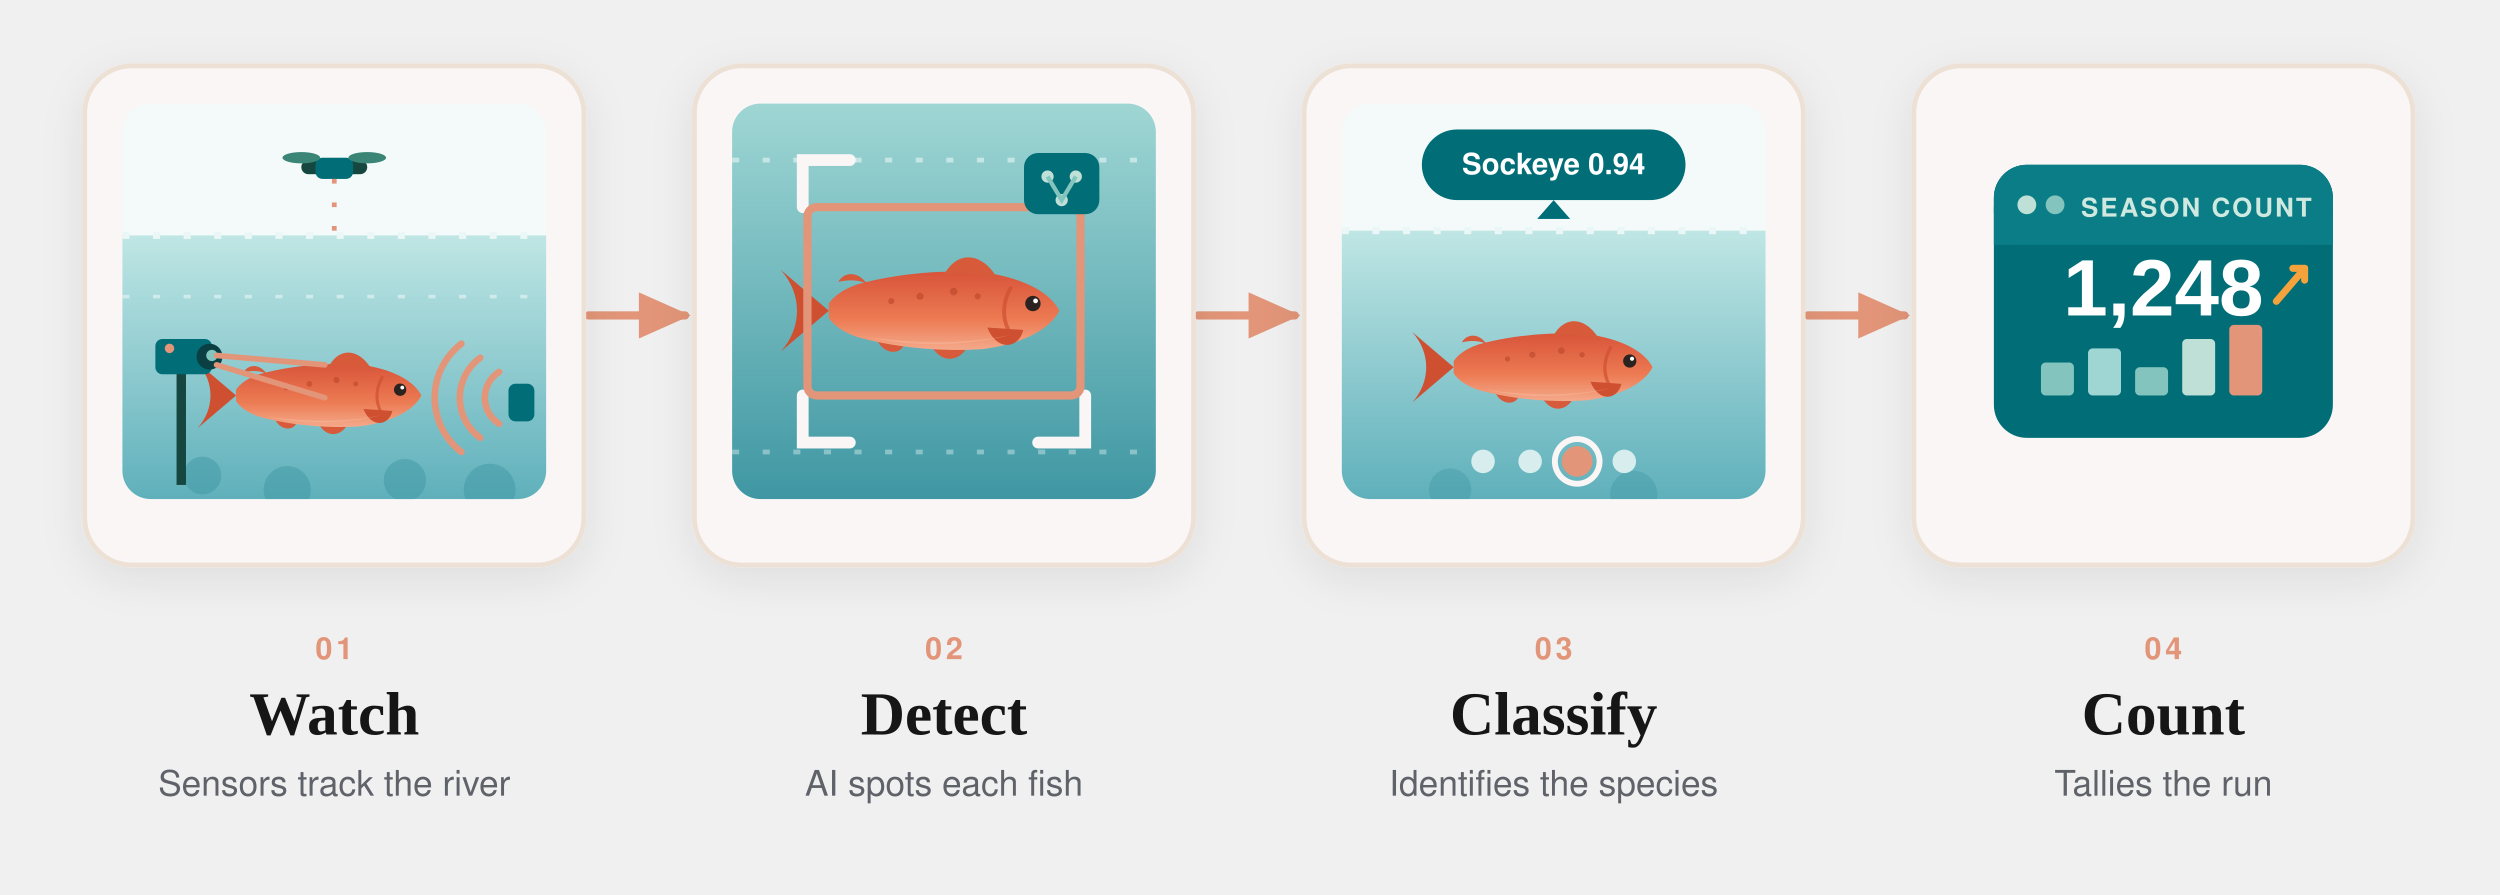
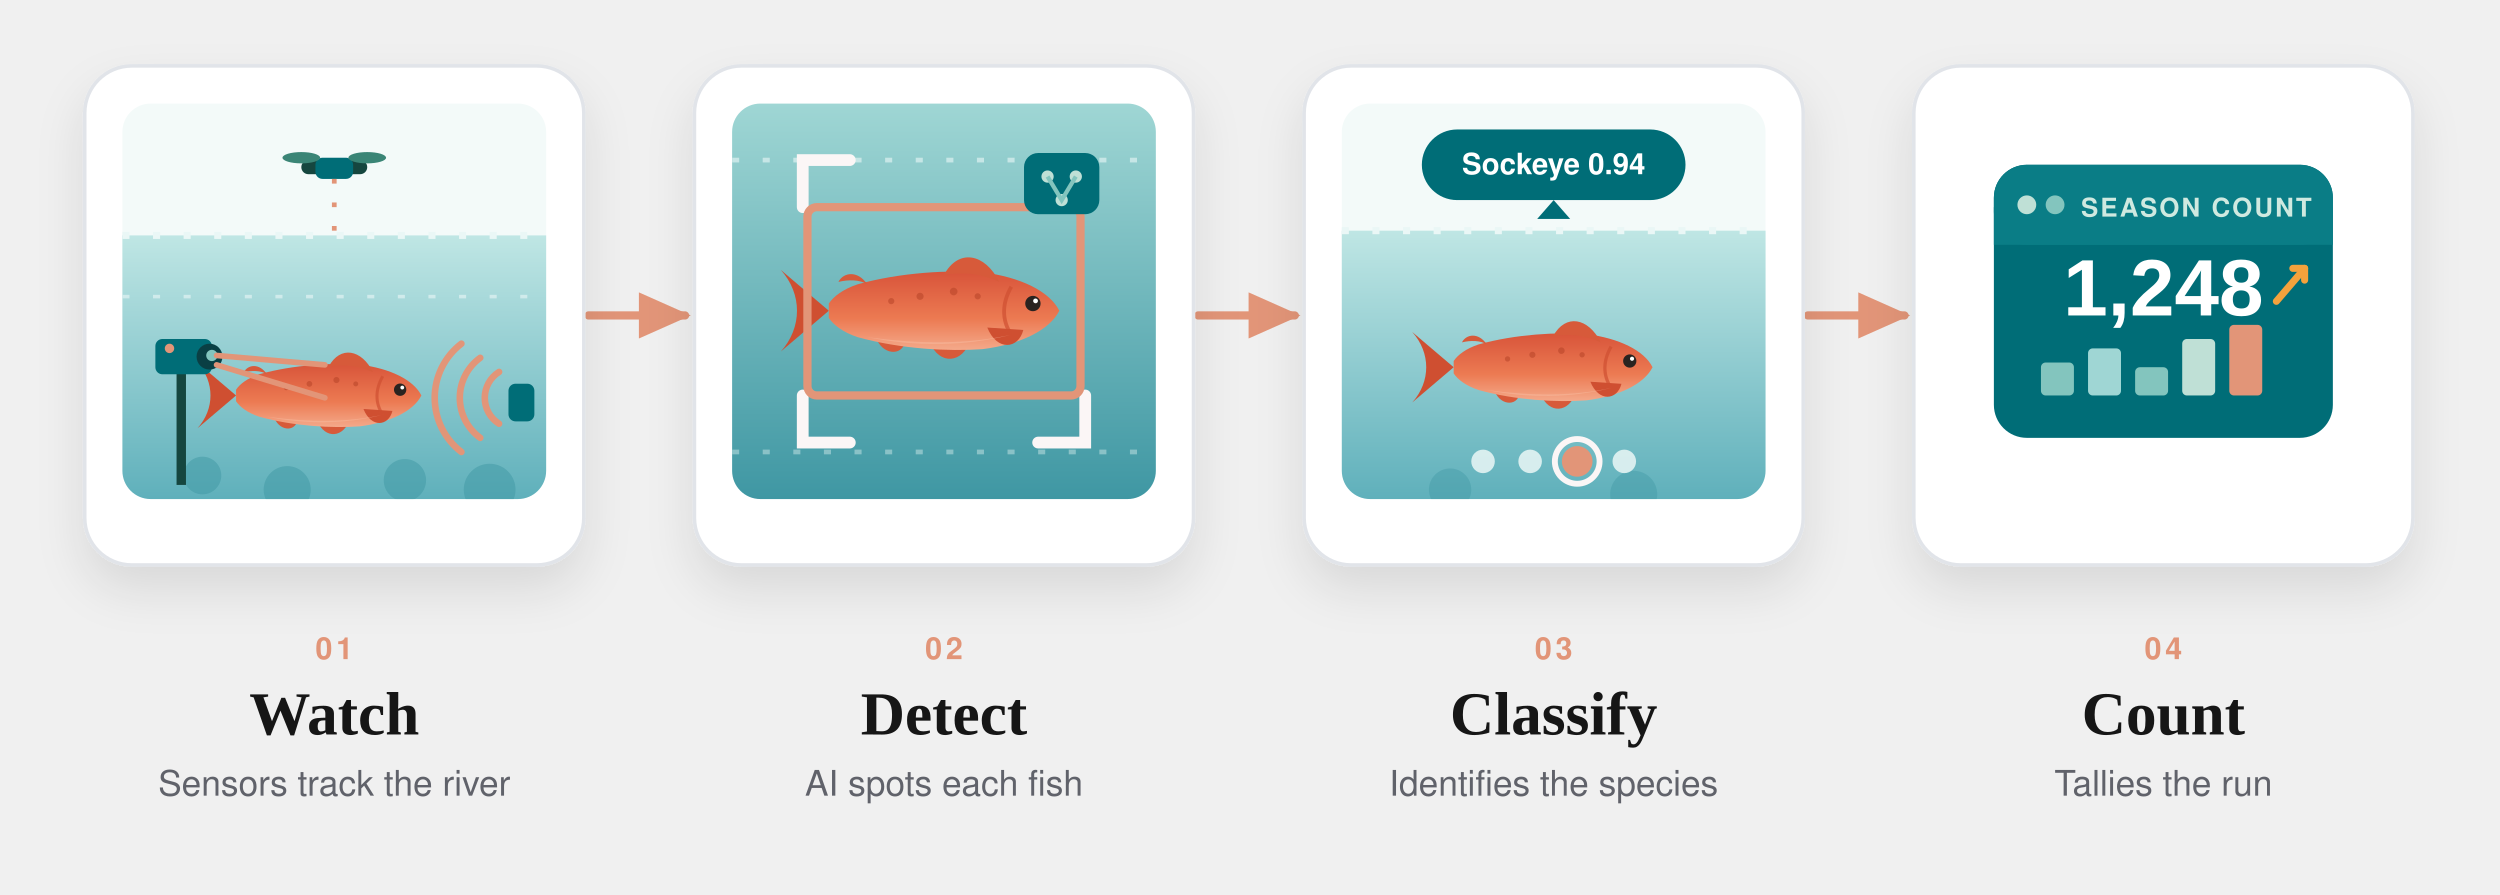
<svg xmlns="http://www.w3.org/2000/svg" viewBox="0 0 1062 380" font-family="Mulish, Helvetica, Arial, sans-serif">
  <defs>
    <linearGradient id="water" x1="0" y1="0" x2="0" y2="1">
      <stop offset="0%" stop-color="#bfe6e4" />
      <stop offset="100%" stop-color="#5fb0bb" />
    </linearGradient>
    <linearGradient id="waterdeep" x1="0" y1="0" x2="0" y2="1">
      <stop offset="0%" stop-color="#9fd6d4" />
      <stop offset="100%" stop-color="#3f97a3" />
    </linearGradient>
    <linearGradient id="salmong" x1="0" y1="0" x2="0" y2="1">
      <stop offset="0%" stop-color="#d8543a" />
      <stop offset="60%" stop-color="#ec7a52" />
      <stop offset="100%" stop-color="#f4a98a" />
    </linearGradient>
    <marker id="arrow" viewBox="0 0 10 10" refX="8" refY="5" markerWidth="7" markerHeight="7" orient="auto-start-reverse">
      <path d="M0 1 L9 5 L0 9 Z" fill="#e29578" />
    </marker>
    <filter id="cardshadow" x="-20%" y="-20%" width="140%" height="150%">
-       <feDropShadow dx="0" dy="5" stdDeviation="9" flood-color="#1c2b28" flood-opacity="0.08" />
+       <feDropShadow dx="0" dy="10" stdDeviation="10" flood-color="#000000" flood-opacity="0.10" />
    </filter>
    <style>
    .title { font-family: Newsreader, Georgia, 'Times New Roman', serif; font-size: 26px; font-weight: 600; fill: #161616; }
    .desc  { font-size: 15px; fill: #60626a; }
    .step  { font-size: 13px; font-weight: 700; letter-spacing: 0.12em; fill: #e29578; }
    .pill  { font-size: 12.5px; font-weight: 700; fill: #fff; }
    .swim  { transform-box: fill-box; transform-origin: 50% 50%; animation: swim 3.2s ease-in-out infinite; }
    .swim.b{ animation-duration: 3.8s; animation-delay: -1.4s; }
    .ray   { animation: pulse 2.4s ease-in-out infinite; } .ray.r2 { animation-delay: -0.9s; }
    .wave  { animation: pulse 2.1s ease-in-out infinite; } .wave.w2 { animation-delay: -0.7s; } .wave.w3 { animation-delay: -1.4s; }
    .flow  { stroke-dasharray: 2 8; animation: flow 0.9s linear infinite; }
    .box   { animation: boxpulse 2.2s ease-in-out infinite; }
    .shimmer { stroke-dasharray: 3 10; animation: flow 1.6s linear infinite; }
    .rotor { transform-box: fill-box; transform-origin: 50% 50%; animation: spin 0.5s linear infinite; }
    .count { animation: nudge 3s ease-in-out infinite; }
    @keyframes swim { 0%,100%{transform:translateX(0) rotate(0deg)} 50%{transform:translateX(6px) rotate(-2deg)} }
    @keyframes pulse { 0%,100%{opacity:0.2} 50%{opacity:1} }
    @keyframes flow { to { stroke-dashoffset: -20; } }
    @keyframes boxpulse { 0%,100%{opacity:0.6} 50%{opacity:1} }
    @keyframes spin { to { transform: scaleX(0.2); } }
    @keyframes nudge { 0%,100%{transform:translateY(0)} 50%{transform:translateY(-3px)} }
    @media (prefers-reduced-motion: reduce) { * { animation: none !important; } }
  </style>
    <g id="salmon">
      <path d="M-46 0 L-66 -17 C -57 -7 -57 7 -66 17 Z" fill="#cf4f31" />
      <path d="M-4 13 C 0 23 10 22 13 12 Z" fill="#d75a3a" />
      <path d="M-26 12 C -23 19 -14 19 -14 11 Z" fill="#d75a3a" />
      <path d="M50 0 C 46 -8 34 -14 18 -16 C 4 -17 -16 -16 -34 -11 C -40 -9 -44 -6 -46 -3 L-46 3 C -44 6 -40 9 -34 11 C -16 16 4 17 18 16 C 34 14 46 8 50 0 Z" fill="url(#salmong)" />
      <path d="M20 7 C 24 17 33 16 35 8 Z" fill="#cf4f31" />
      <path d="M2 -15 C 8 -26 19 -24 25 -12 C 16 -16 9 -16 2 -15 Z" fill="#d75a3a" />
      <path d="M-30 -11 C -34 -17 -40 -16 -42 -12 C -38 -13 -33 -13 -30 -11 Z" fill="#d75a3a" />
      <path d="M-30 11 C -10 15 10 15 30 10 C 12 14 -8 14 -30 11 Z" fill="#f7b89c" opacity="0.55" />
      <g fill="#b23f24" opacity="0.5">
        <circle cx="6" cy="-8" r="1.6" />
        <circle cx="-8" cy="-6" r="1.5" />
        <circle cx="-20" cy="-4" r="1.3" />
        <circle cx="16" cy="-6" r="1.3" />
      </g>
      <path d="M30 -10 C 26 -3 26 4 30 10" stroke="#cf4f31" stroke-width="1.6" fill="none" opacity="0.7" />
      <circle cx="39" cy="-3" r="3.2" fill="#2a2320" />
      <circle cx="40.1" cy="-4.1" r="1" fill="#fff" />
    </g>
  </defs>
  <g stroke="#e29578" stroke-width="3.5" fill="none" stroke-linecap="round">
    <line x1="250" y1="134" x2="291" y2="134" marker-end="url(#arrow)" />
    <line x1="509" y1="134" x2="550" y2="134" marker-end="url(#arrow)" />
    <line x1="768" y1="134" x2="809" y2="134" marker-end="url(#arrow)" />
  </g>
-   <rect x="36" y="28" width="212" height="212" rx="20" fill="#fbf6f6" stroke="#ede0d4" stroke-width="2" filter="url(#cardshadow)" />
+   <rect x="36" y="28" width="212" height="212" rx="20" fill="#ffffff" stroke="#e1e4e9" stroke-width="1.5" filter="url(#cardshadow)" />
  <g transform="translate(142,128)">
    <clipPath id="c1">
      <rect x="-90" y="-84" width="180" height="168" rx="12" />
    </clipPath>
    <g clip-path="url(#c1)">
      <rect x="-90" y="-84" width="180" height="168" fill="#f3faf9" />
      <rect x="-90" y="-28" width="180" height="112" fill="url(#water)" />
      <path class="shimmer" d="M-90 -28 L90 -28" stroke="#eaf7f6" stroke-width="3" fill="none" />
      <path class="shimmer" d="M-90 -2 L90 -2" stroke="#ffffff" stroke-width="1.5" fill="none" opacity="0.45" />
      <g fill="#3f97a3" opacity="0.5">
        <circle cx="-56" cy="74" r="8" />
        <circle cx="-20" cy="80" r="10" />
        <circle cx="30" cy="76" r="9" />
        <circle cx="66" cy="80" r="11" />
      </g>
      <g transform="translate(-4,40) scale(0.82)">
        <g class="swim">
          <use href="#salmon" />
        </g>
      </g>
      <g transform="translate(0,-58)">
        <rect x="-14" y="-2" width="28" height="6" rx="3" fill="#15463f" />
        <rect x="-8" y="-3" width="16" height="9" rx="3" fill="#006d77" />
        <ellipse class="rotor" cx="-14" cy="-3" rx="8" ry="2.4" fill="#3a8576" />
        <ellipse class="rotor" cx="14" cy="-3" rx="8" ry="2.4" fill="#3a8576" />
        <path class="flow" d="M0 6 L0 34" stroke="#e29578" stroke-width="2" fill="none" />
      </g>
      <g transform="translate(-64,30)">
        <rect x="-3" y="0" width="4" height="48" fill="#15463f" />
        <rect x="-12" y="-14" width="24" height="15" rx="3" fill="#006d77" />
        <circle cx="11" cy="-6.5" r="5.5" fill="#0a3f44" />
        <circle cx="12" cy="-7" r="2.4" fill="#83c5be" />
        <circle cx="-6" cy="-10" r="2" fill="#e29578" />
      </g>
      <g stroke="#e29578" stroke-width="2.4" stroke-linecap="round" transform="translate(-50,23)">
        <path class="ray r1" d="M0 0 L46 4" />
        <path class="ray r2" d="M0 4 L46 18" />
      </g>
      <g transform="translate(74,40)">
        <rect x="0" y="-5" width="11" height="16" rx="3" fill="#006d77" />
        <g stroke="#e29578" stroke-width="2.8" fill="none" stroke-linecap="round">
          <path class="wave w1" d="M-4 -10 A 13 13 0 0 0 -4 12" />
          <path class="wave w2" d="M-12 -16 A 21 21 0 0 0 -12 18" />
          <path class="wave w3" d="M-20 -22 A 29 29 0 0 0 -20 24" />
        </g>
      </g>
    </g>
  </g>
  <text class="step" x="142" y="280" text-anchor="middle">01</text>
  <text class="title" x="142" y="312" text-anchor="middle">Watch</text>
  <text class="desc" x="142" y="338" text-anchor="middle">Sensors track the river</text>
-   <rect x="295" y="28" width="212" height="212" rx="20" fill="#fbf6f6" stroke="#ede0d4" stroke-width="2" filter="url(#cardshadow)" />
+   <rect x="295" y="28" width="212" height="212" rx="20" fill="#ffffff" stroke="#e1e4e9" stroke-width="1.5" filter="url(#cardshadow)" />
  <g transform="translate(401,128)">
    <clipPath id="c2">
      <rect x="-90" y="-84" width="180" height="168" rx="12" />
    </clipPath>
    <g clip-path="url(#c2)">
      <rect x="-90" y="-84" width="180" height="168" fill="url(#waterdeep)" />
      <path class="shimmer" d="M-90 -60 L90 -60" stroke="#eaf7f6" stroke-width="2" fill="none" opacity="0.6" />
      <path class="shimmer" d="M-90 64 L90 64" stroke="#eaf7f6" stroke-width="2" fill="none" opacity="0.4" />
      <g transform="translate(-2,4) scale(1.02)">
        <g class="swim">
          <use href="#salmon" />
        </g>
      </g>
    </g>
    <g stroke="#fbf6f6" stroke-width="5" fill="none" stroke-linecap="round">
      <path d="M-60 -40 L-60 -60 L-40 -60" />
      <path d="M40 -60 L60 -60 L60 -40" />
      <path d="M-60 40 L-60 60 L-40 60" />
      <path d="M40 60 L60 60 L60 40" />
    </g>
    <rect class="box" x="-58" y="-40" width="116" height="80" rx="4" fill="none" stroke="#e29578" stroke-width="3.5" />
    <g transform="translate(50,-50)">
      <rect x="-16" y="-13" width="32" height="26" rx="6" fill="#006d77" />
      <circle cx="-6" cy="-3" r="2.6" fill="#bfe0d6" />
      <circle cx="6" cy="-3" r="2.6" fill="#bfe0d6" />
      <circle cx="0" cy="7" r="2.6" fill="#bfe0d6" />
      <path d="M-6 -3 L0 7 L6 -3" stroke="#83c5be" stroke-width="1.8" fill="none" />
    </g>
  </g>
  <text class="step" x="401" y="280" text-anchor="middle">02</text>
  <text class="title" x="401" y="312" text-anchor="middle">Detect</text>
  <text class="desc" x="401" y="338" text-anchor="middle">AI spots each fish</text>
-   <rect x="554" y="28" width="212" height="212" rx="20" fill="#fbf6f6" stroke="#ede0d4" stroke-width="2" filter="url(#cardshadow)" />
+   <rect x="554" y="28" width="212" height="212" rx="20" fill="#ffffff" stroke="#e1e4e9" stroke-width="1.5" filter="url(#cardshadow)" />
  <g transform="translate(660,128)">
    <clipPath id="c3">
      <rect x="-90" y="-84" width="180" height="168" rx="12" />
    </clipPath>
    <g clip-path="url(#c3)">
      <rect x="-90" y="-84" width="180" height="168" fill="#f3faf9" />
      <rect x="-90" y="-30" width="180" height="114" fill="url(#water)" />
      <path class="shimmer" d="M-90 -30 L90 -30" stroke="#eaf7f6" stroke-width="3" fill="none" />
      <g fill="#3f97a3" opacity="0.4">
        <circle cx="-44" cy="80" r="9" />
        <circle cx="34" cy="82" r="10" />
      </g>
      <g transform="translate(-2,28) scale(0.88)">
        <g class="swim b">
          <use href="#salmon" />
        </g>
      </g>
    </g>
    <g transform="translate(0,68)">
      <g fill="#eaf7f6" opacity="0.85">
        <circle cx="-30" cy="0" r="5" />
        <circle cx="-10" cy="0" r="5" />
        <circle cx="30" cy="0" r="5" />
      </g>
      <circle cx="10" cy="0" r="6.5" fill="#e29578" />
      <circle cx="10" cy="0" r="9.5" fill="none" stroke="#fbf6f6" stroke-width="2.5" />
    </g>
    <g transform="translate(0,-58)">
      <rect x="-56" y="-15" width="112" height="30" rx="15" fill="#006d77" />
      <path d="M0 15 L-7 23 L7 23 Z" fill="#006d77" />
      <text class="pill" x="0" y="4" text-anchor="middle">Sockeye 0.94</text>
    </g>
  </g>
  <text class="step" x="660" y="280" text-anchor="middle">03</text>
  <text class="title" x="660" y="312" text-anchor="middle">Classify</text>
  <text class="desc" x="660" y="338" text-anchor="middle">Identifies the species</text>
-   <rect x="813" y="28" width="212" height="212" rx="20" fill="#fbf6f6" stroke="#ede0d4" stroke-width="2" filter="url(#cardshadow)" />
+   <rect x="813" y="28" width="212" height="212" rx="20" fill="#ffffff" stroke="#e1e4e9" stroke-width="1.5" filter="url(#cardshadow)" />
  <g transform="translate(919,128)">
    <rect x="-72" y="-58" width="144" height="116" rx="14" fill="#006d77" />
    <rect x="-72" y="-58" width="144" height="34" rx="14" fill="#0a7d86" />
    <rect x="-72" y="-40" width="144" height="16" fill="#0a7d86" />
    <circle cx="-58" cy="-41" r="4" fill="#bfe0d6" />
    <circle cx="-46" cy="-41" r="4" fill="#83c5be" />
    <text x="14" y="-36" text-anchor="middle" font-size="11" font-weight="700" fill="#cfe9e0" letter-spacing="0.08em">SEASON COUNT</text>
    <text class="count" x="0" y="6" text-anchor="middle" font-size="34" font-weight="800" fill="#ffffff" font-family="Mulish, Arial, sans-serif">1,248</text>
    <g transform="translate(0,40)">
      <rect x="-52" y="-14" width="14" height="14" rx="2" fill="#83c5be" />
      <rect x="-32" y="-20" width="14" height="20" rx="2" fill="#9fd6d4" />
      <rect x="-12" y="-12" width="14" height="12" rx="2" fill="#83c5be" />
      <rect x="8" y="-24" width="14" height="24" rx="2" fill="#bfe0d6" />
      <rect x="28" y="-30" width="14" height="30" rx="2" fill="#e29578" />
    </g>
    <g transform="translate(54,-6)">
      <path d="M-4 8 L4 -6 L0 -6 L0 -2 M4 -6 L0 -6 M4 -6 L4 -2" stroke="#e29578" stroke-width="0" fill="none" />
      <path d="M-6 6 L6 -8" stroke="#f4a23c" stroke-width="3" stroke-linecap="round" />
      <path d="M6 -8 L1 -8 M6 -8 L6 -3" stroke="#f4a23c" stroke-width="3" stroke-linecap="round" fill="none" />
    </g>
  </g>
  <text class="step" x="919" y="280" text-anchor="middle">04</text>
  <text class="title" x="919" y="312" text-anchor="middle">Count</text>
  <text class="desc" x="919" y="338" text-anchor="middle">Tallies the run</text>
</svg>
